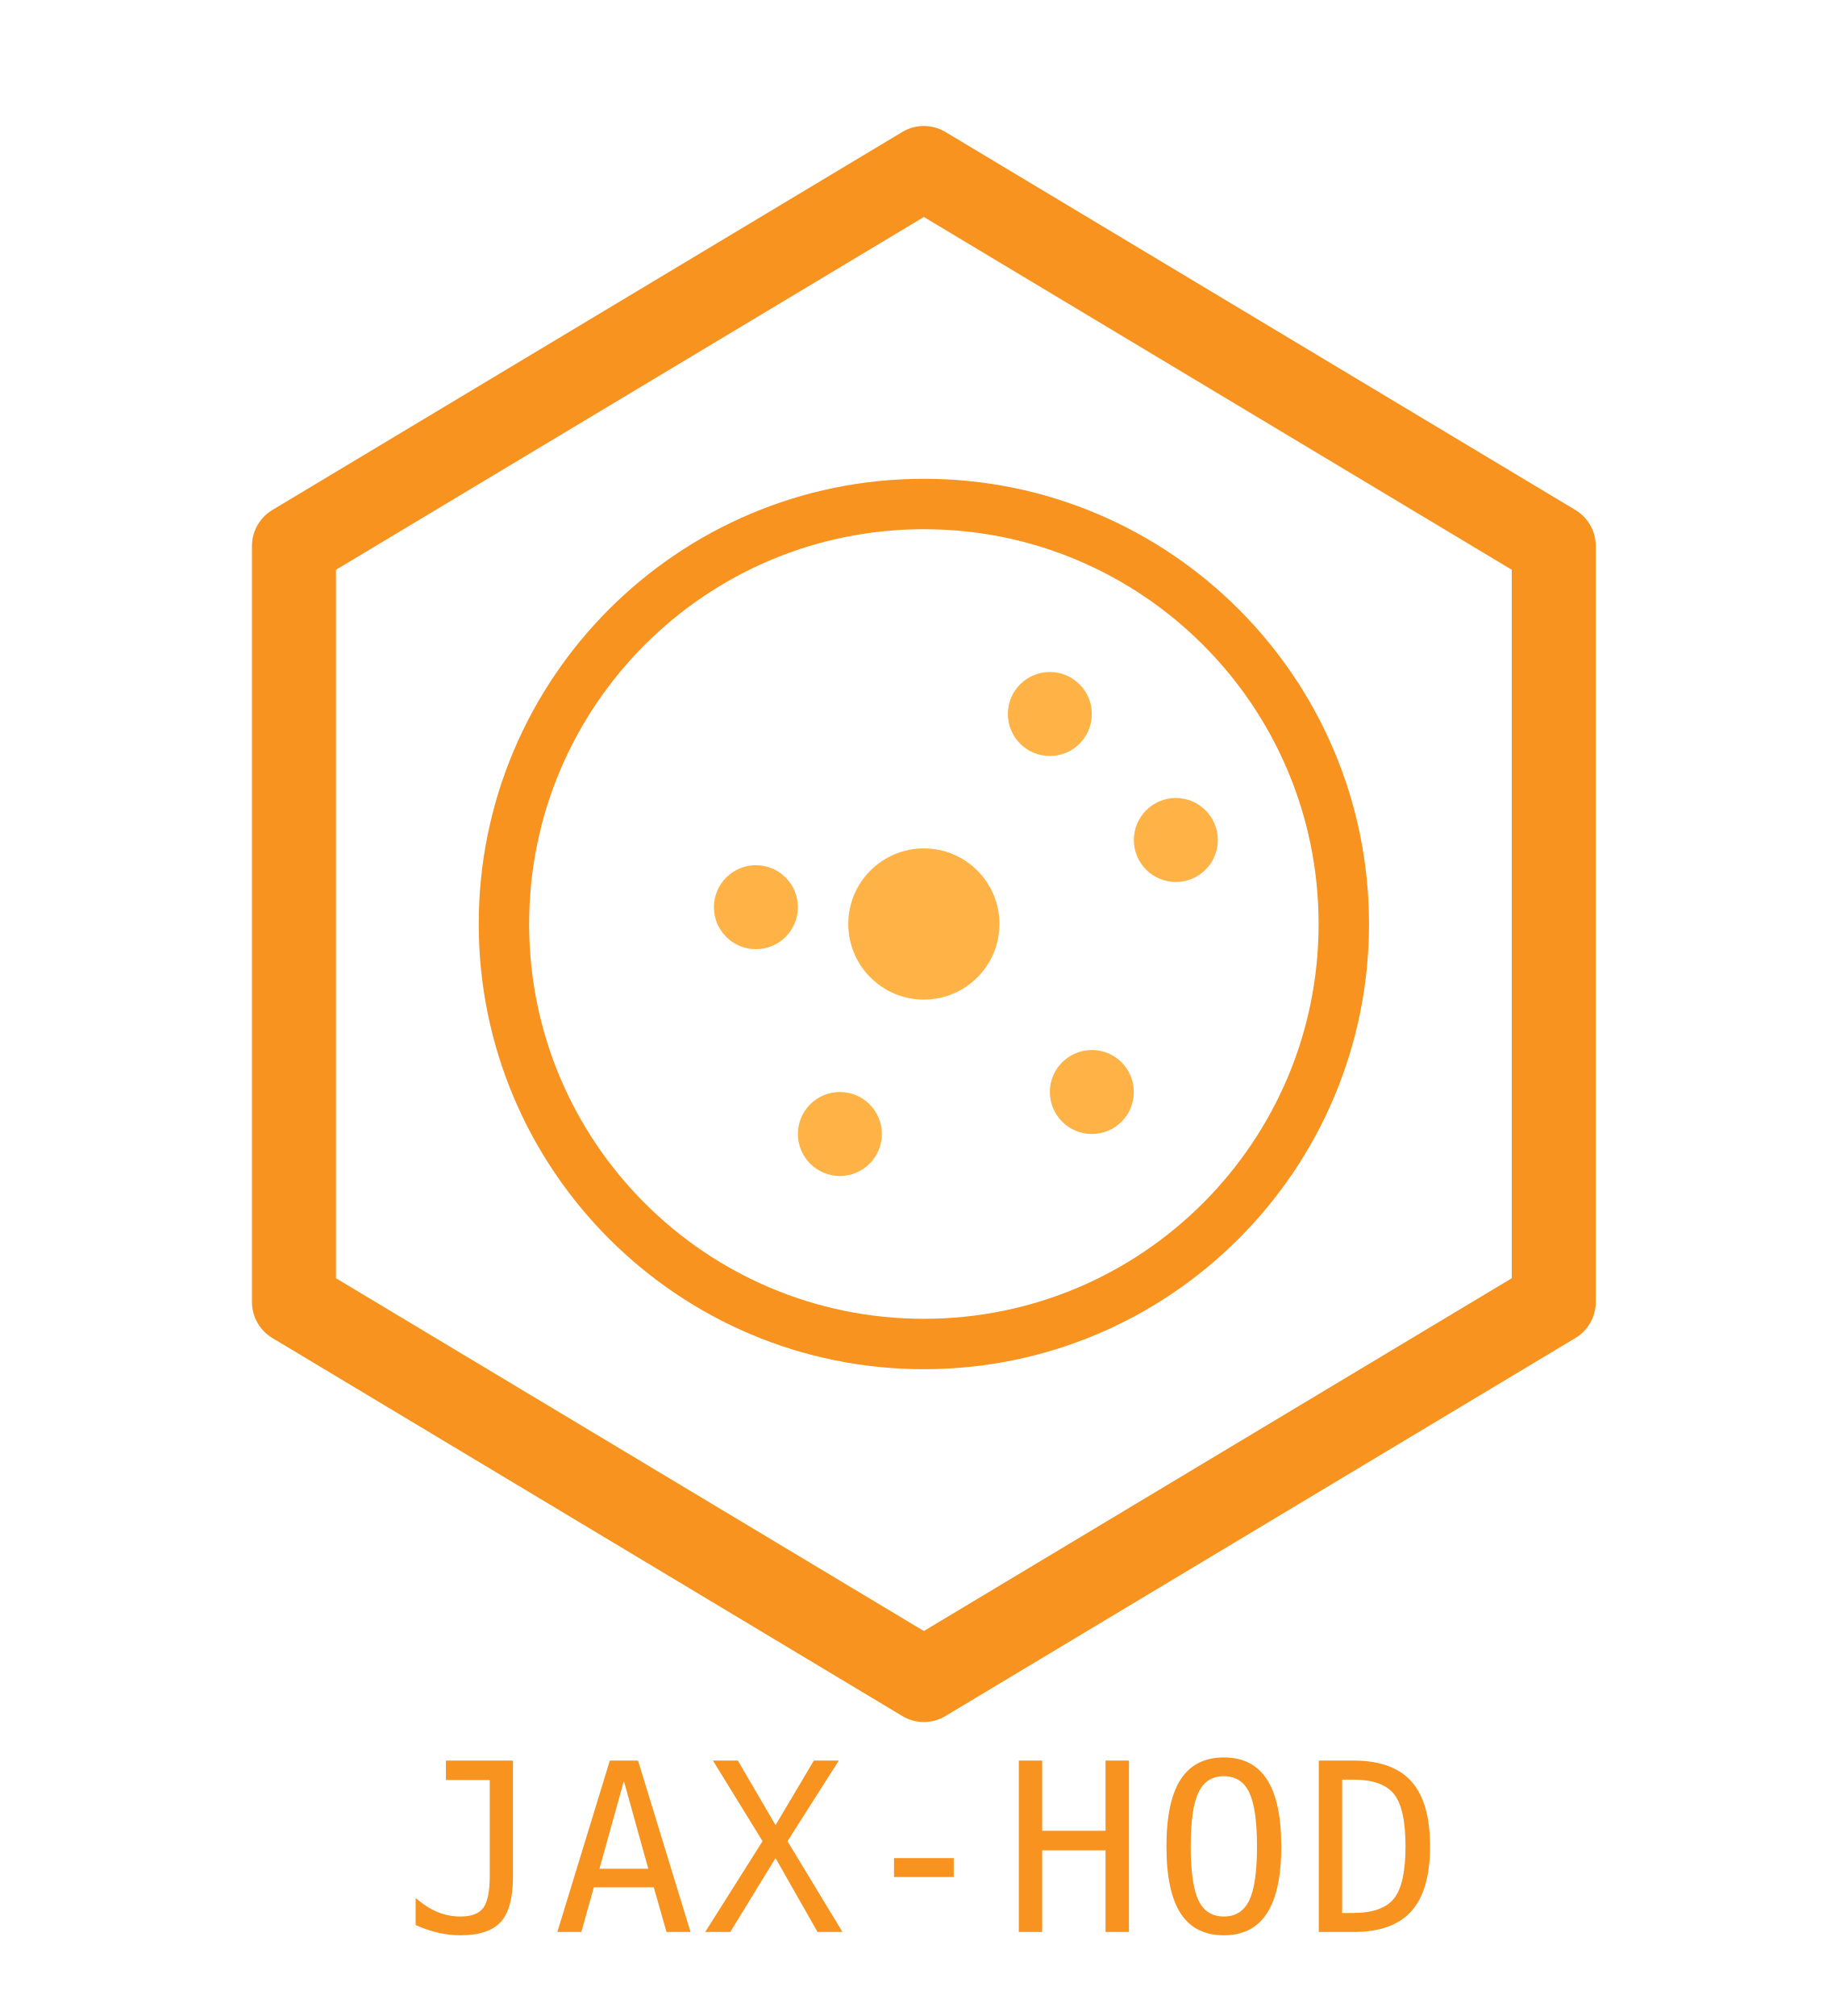
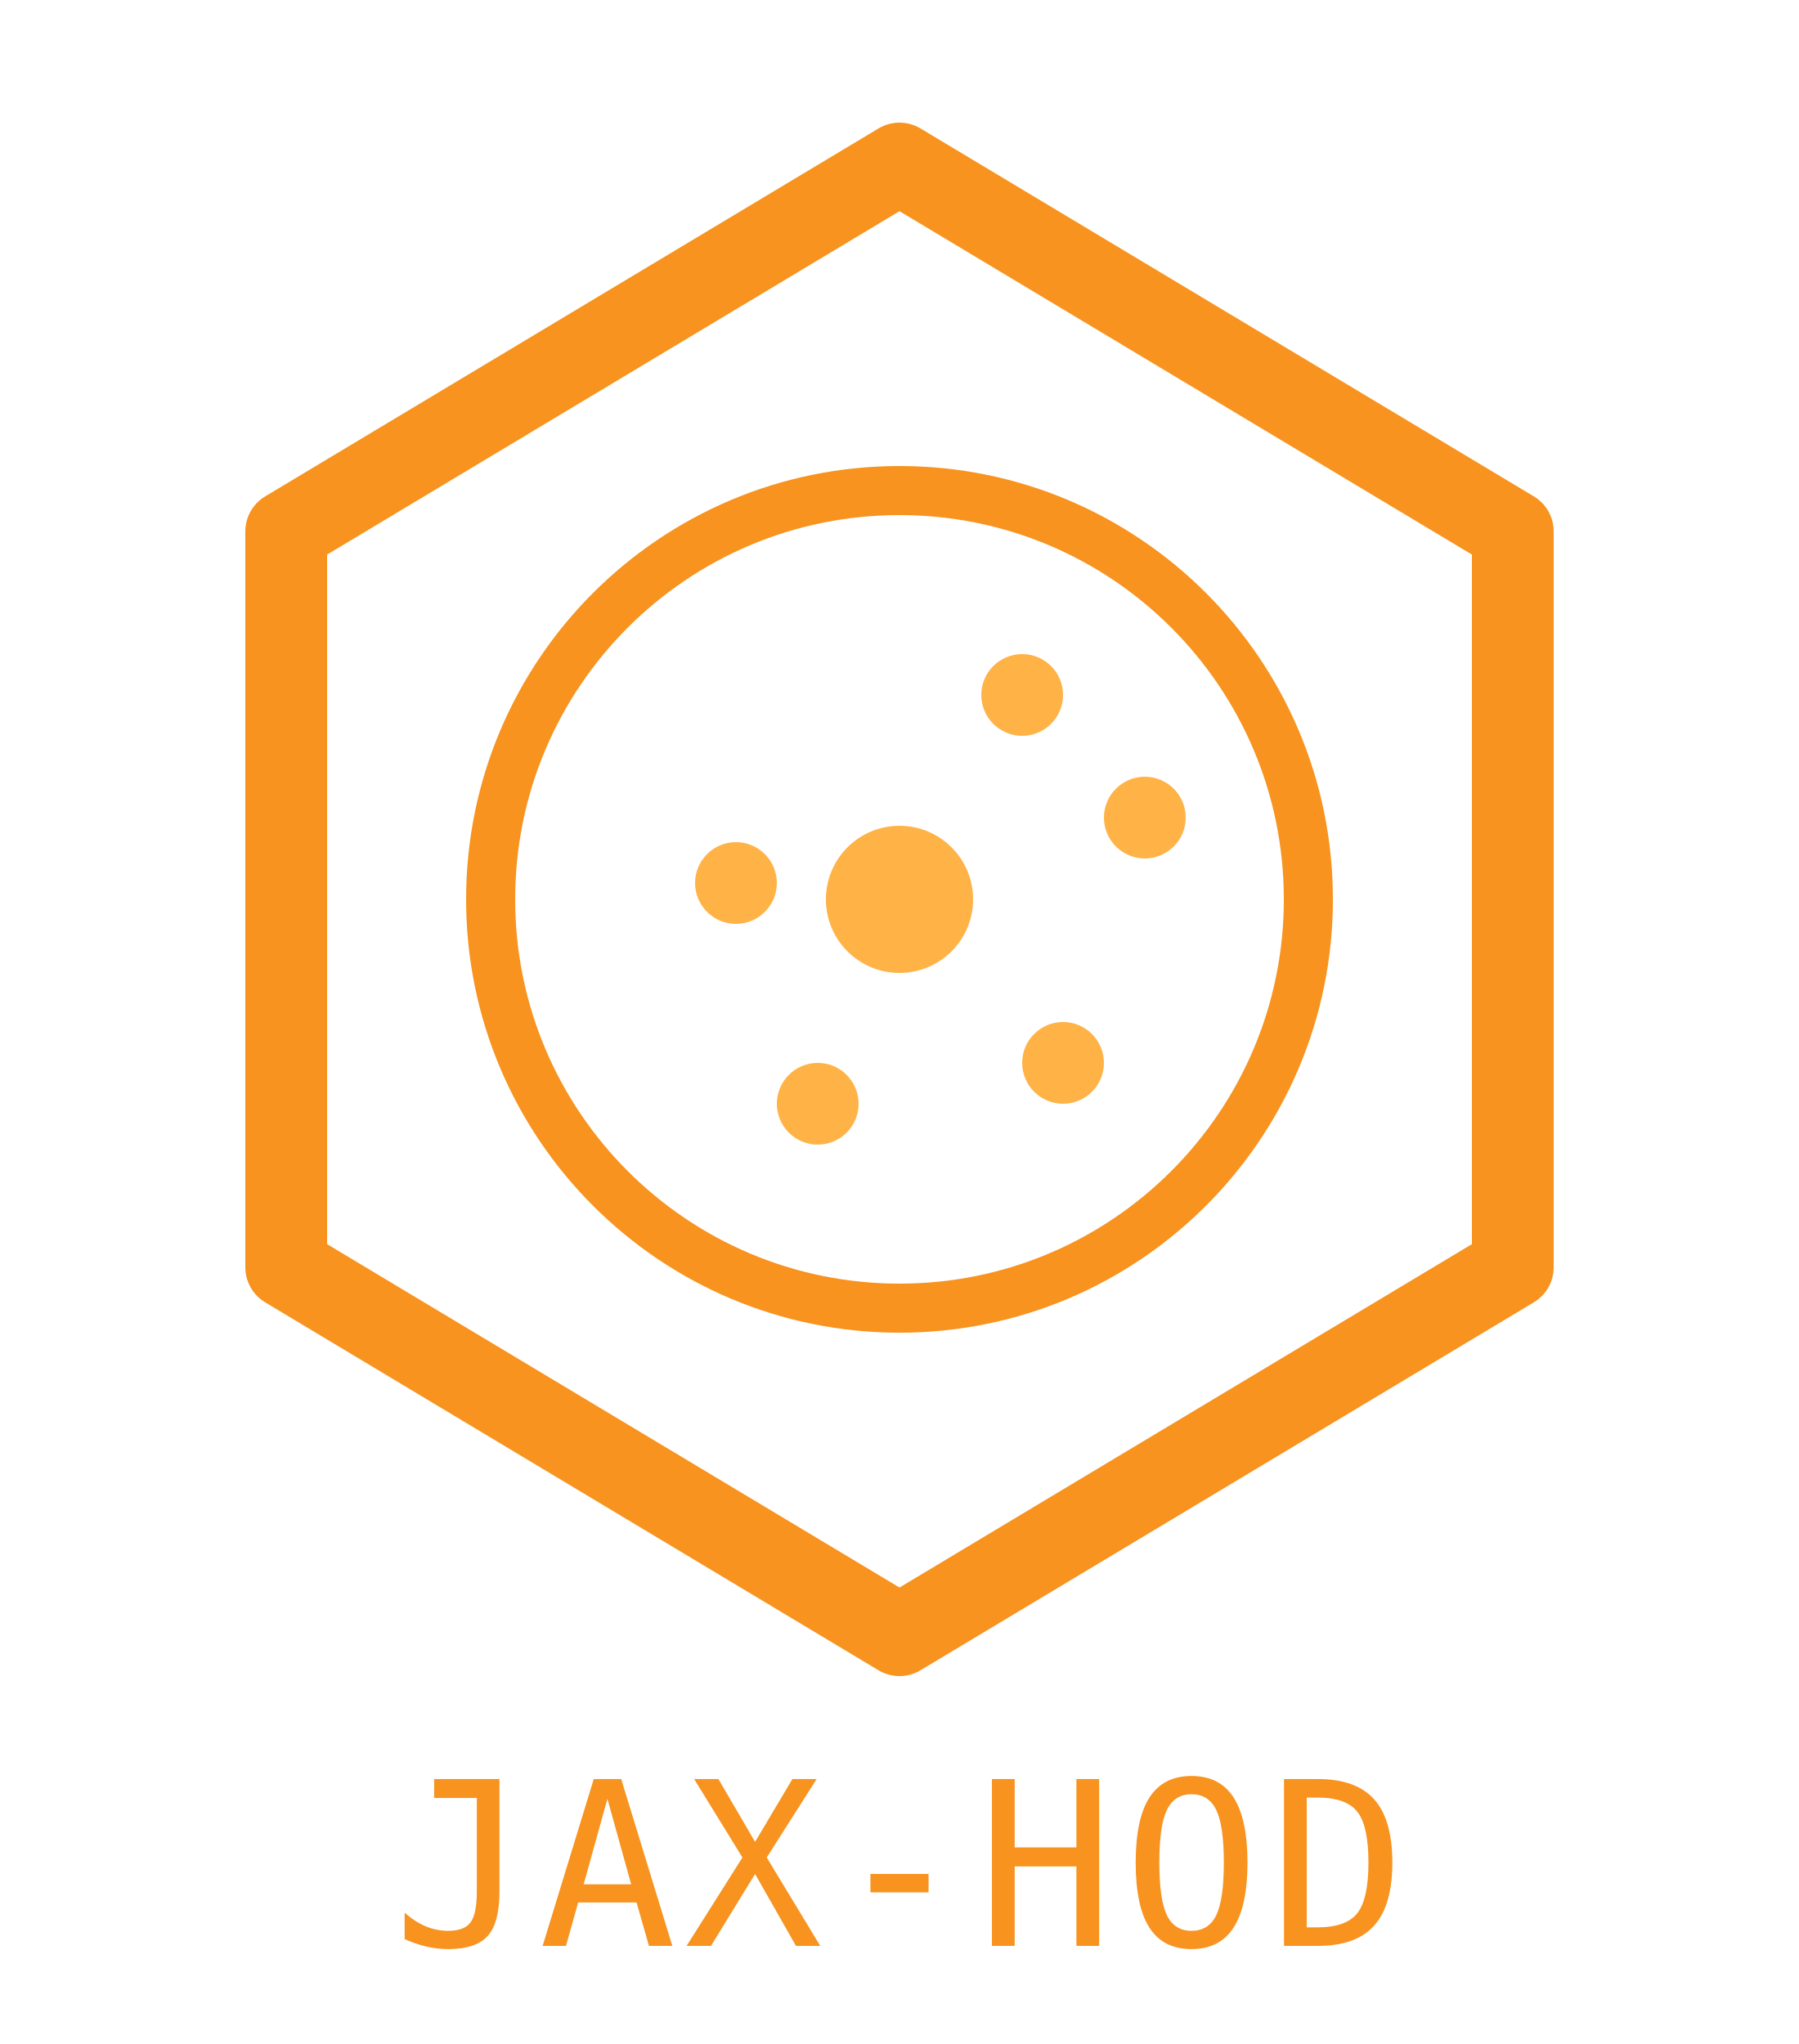
- <svg xmlns="http://www.w3.org/2000/svg" viewBox="0 0 220 240">
+ <svg xmlns="http://www.w3.org/2000/svg" viewBox="0 0 220 250">
  <polygon points="110,20 185,65 185,155 110,200 35,155 35,65" fill="none" stroke="#f7931e" stroke-width="10" stroke-linejoin="round" />
  <circle cx="110" cy="110" r="50" fill="none" stroke="#f7931e" stroke-width="6" />
  <circle cx="110" cy="110" r="9" fill="#ffb347" />
  <circle cx="140" cy="100" r="5" fill="#ffb347" />
  <circle cx="130" cy="130" r="5" fill="#ffb347" />
  <circle cx="100" cy="135" r="5" fill="#ffb347" />
  <circle cx="90" cy="108" r="5" fill="#ffb347" />
  <circle cx="125" cy="85" r="5" fill="#ffb347" />
-   <text x="110" y="230" text-anchor="middle" font-family="DejaVu Sans Mono, monospace" font-size="28" fill="#f7931e" letter-spacing="1">
+   <text x="110" y="238" text-anchor="middle" font-family="DejaVu Sans Mono, monospace" font-size="28" fill="#f7931e" letter-spacing="1">
JAX-HOD
</text>
</svg>
